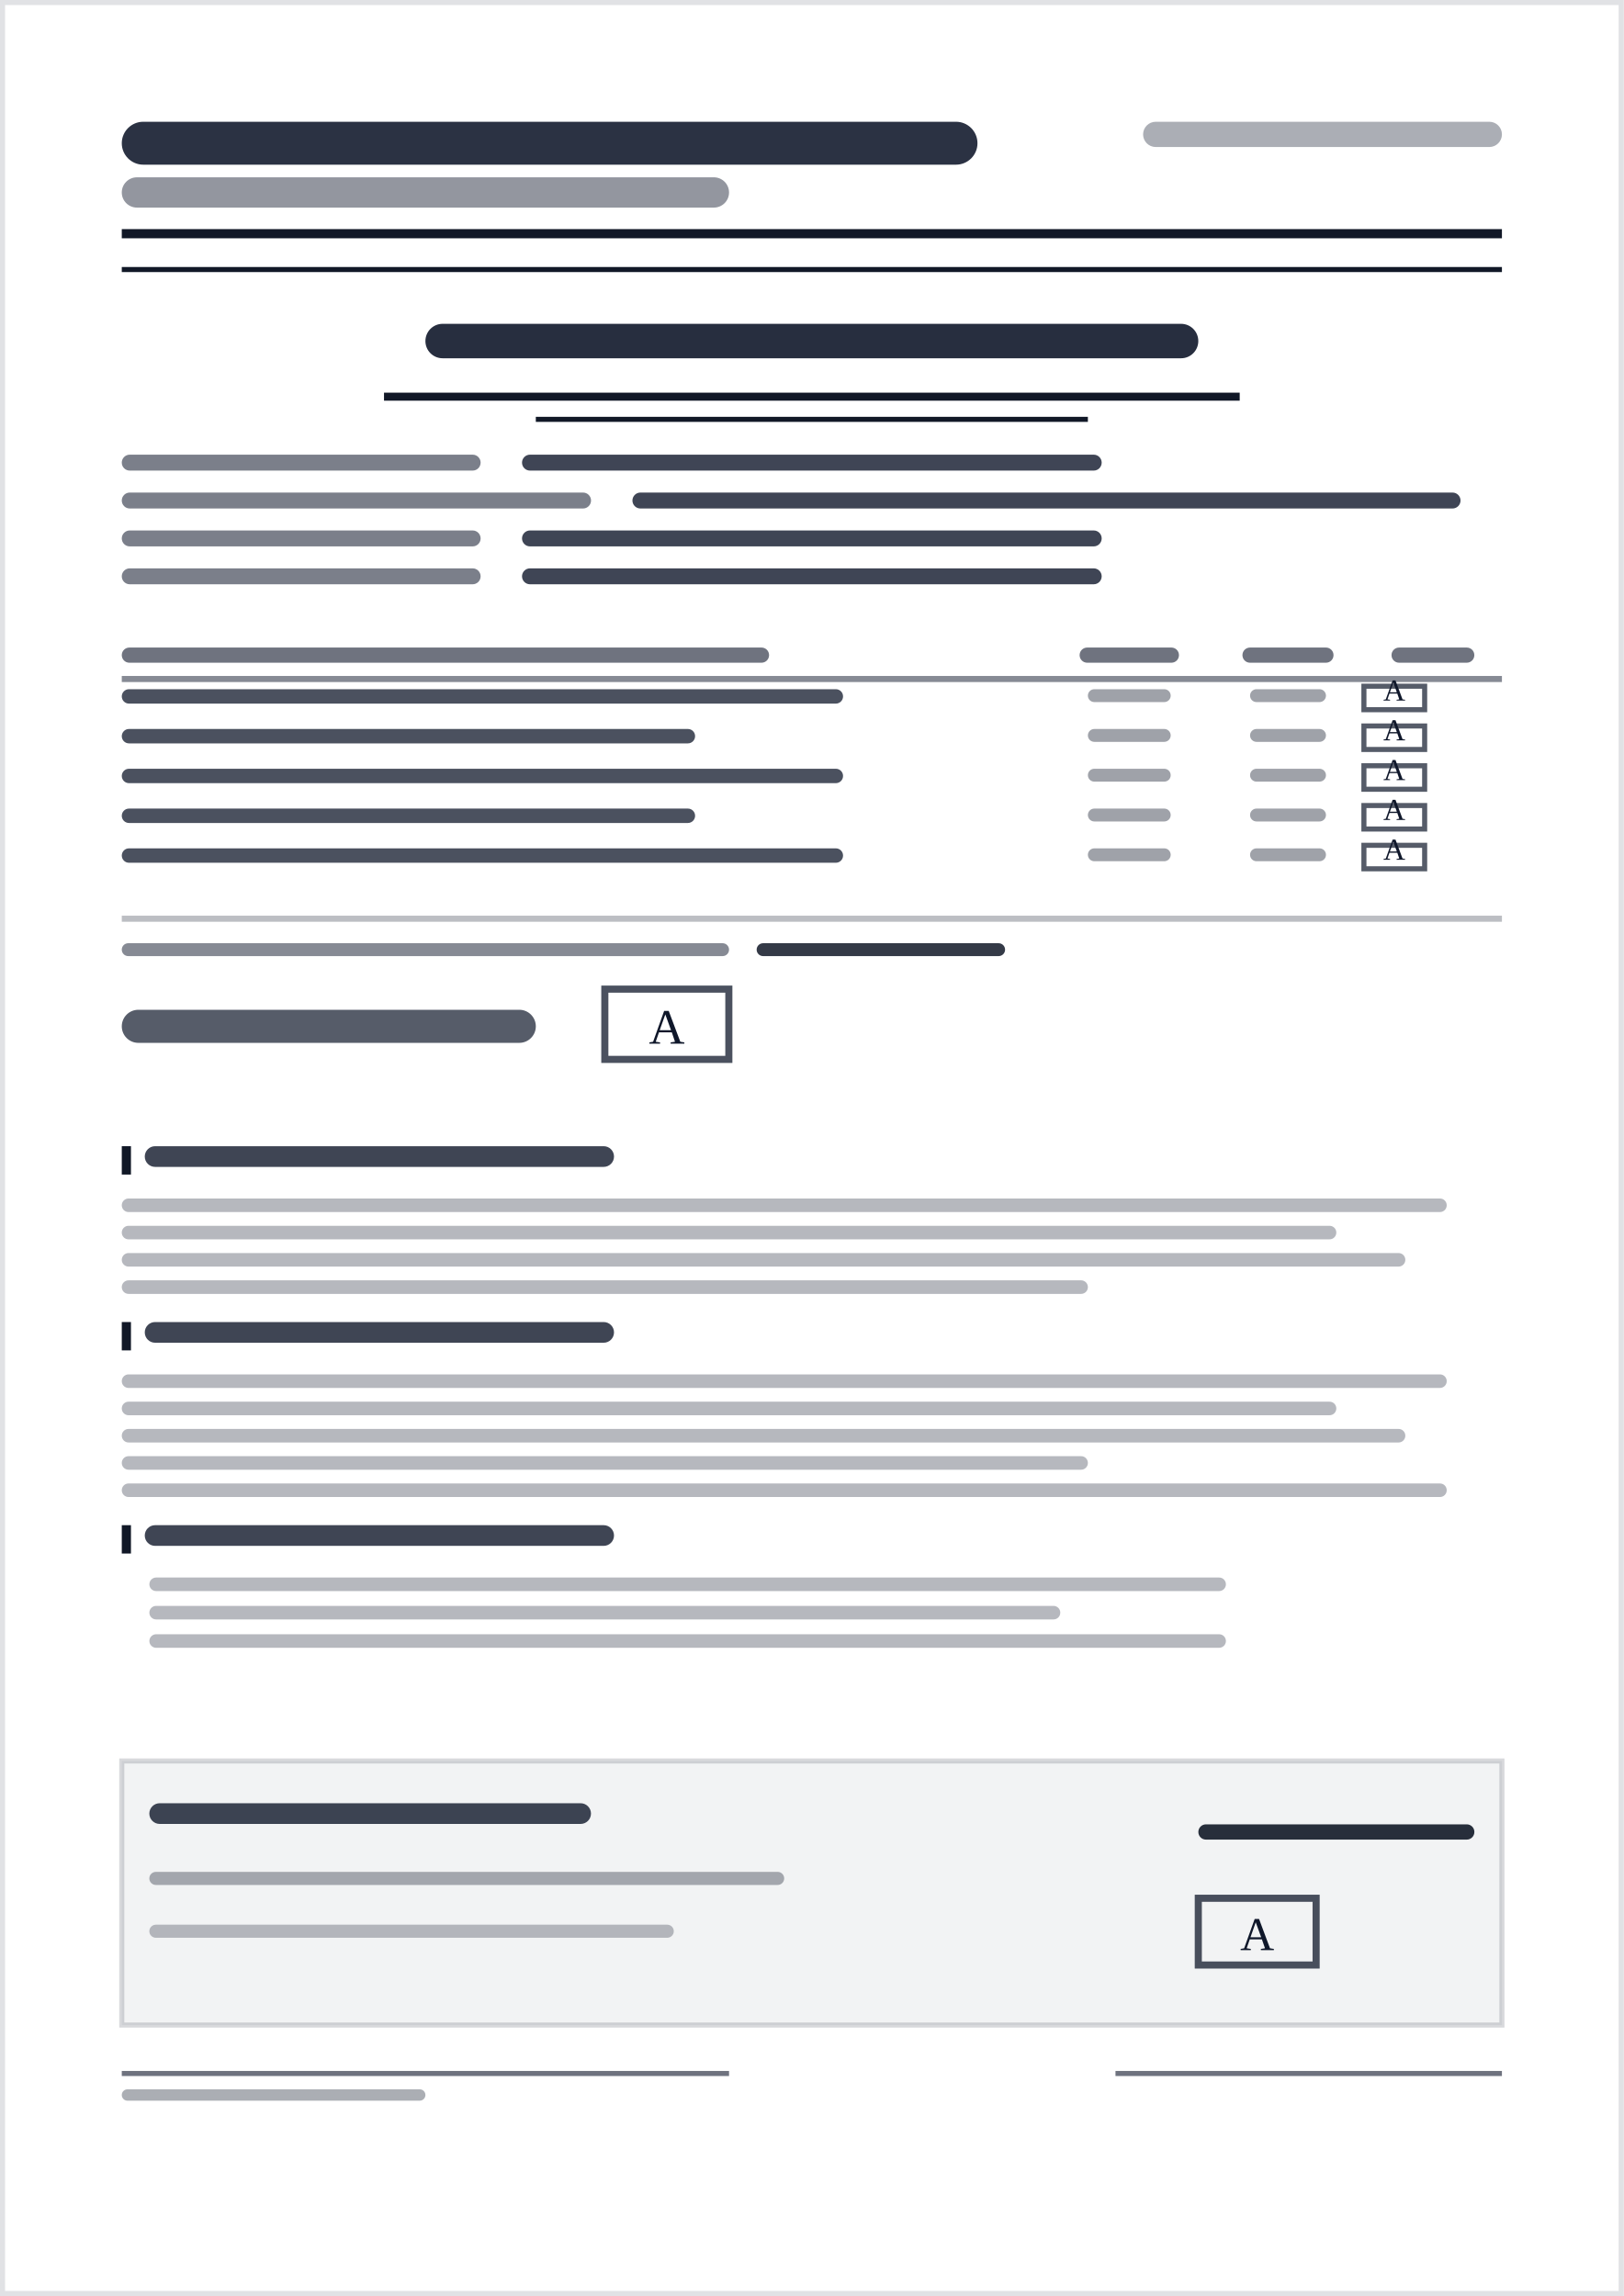
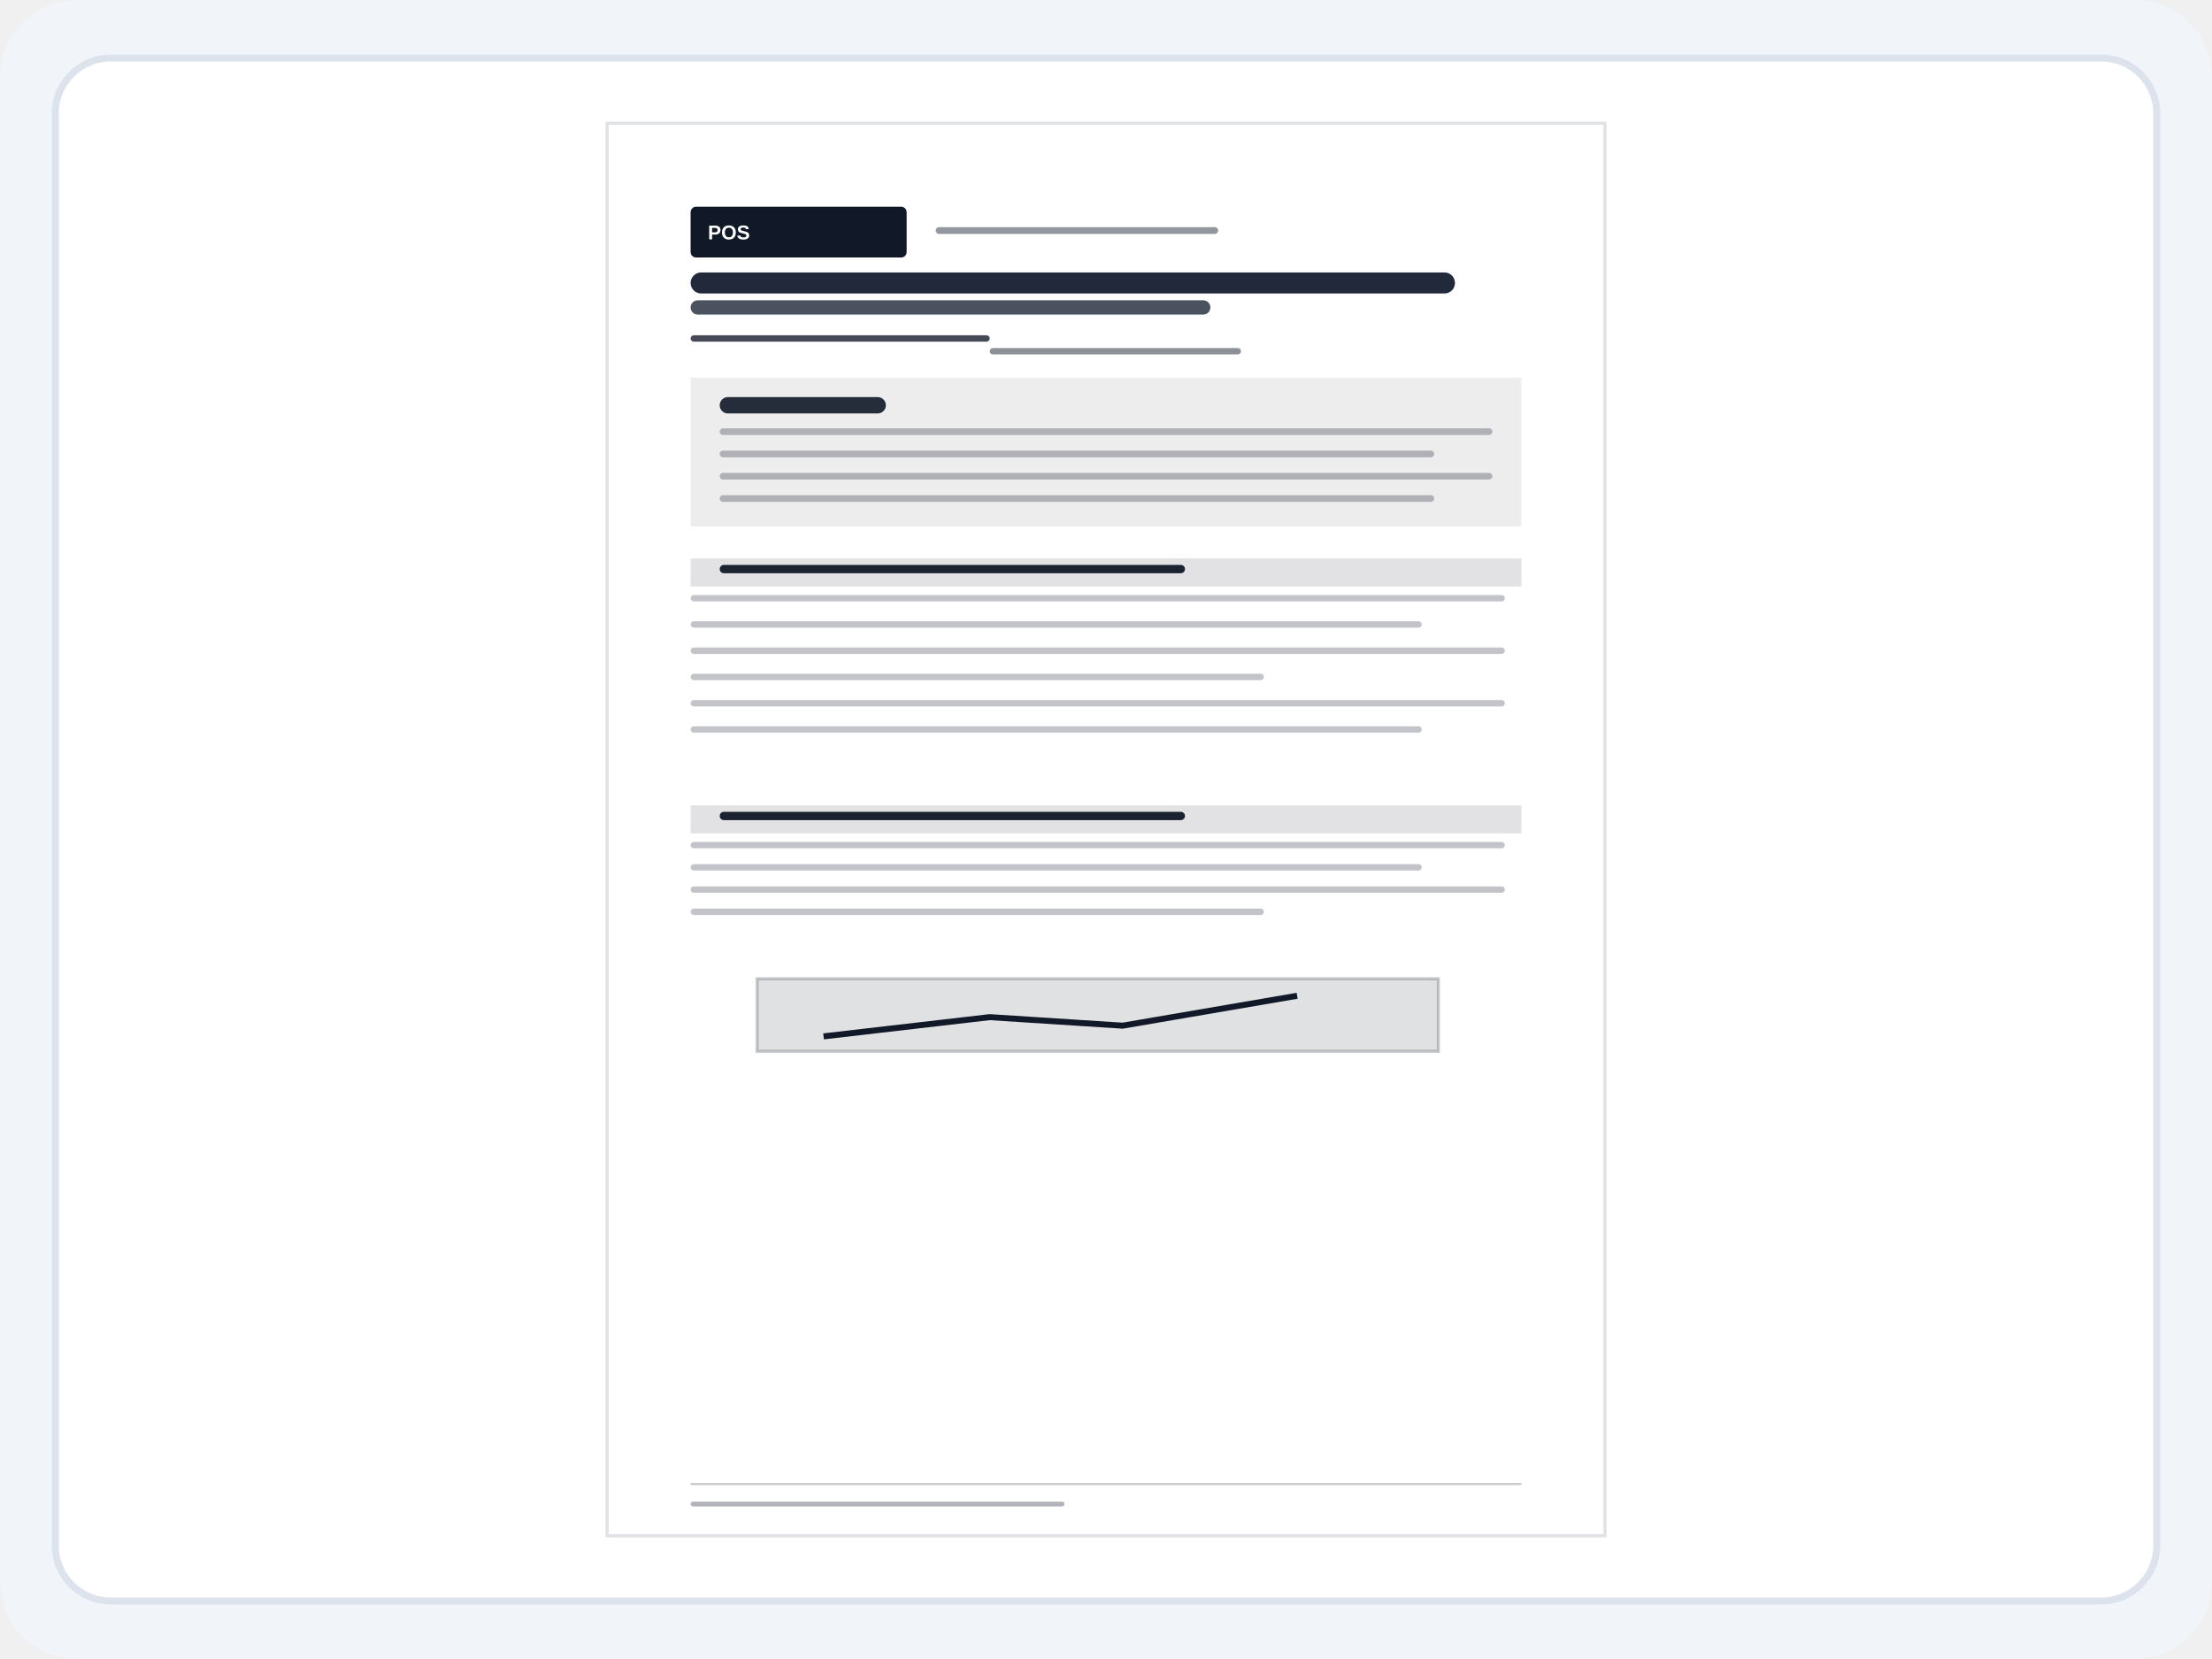
- <svg xmlns="http://www.w3.org/2000/svg" width="320" height="452.57" viewBox="0 0 320 452.57" role="img" aria-label="pos-proceedings template preview">
-   <rect width="320" height="452.57" fill="#FFFFFF" />
-   <rect x="0.5" y="0.5" width="319" height="451.57" fill="none" stroke="#0F172A1f" />
-   <rect x="24" y="24" width="168.64" height="8.46" rx="4.23" fill="#0F172A" opacity="0.88" />
-   <rect x="24" y="34.95" width="119.68" height="5.97" rx="2.99" fill="#0F172A" opacity="0.45" />
-   <rect x="225.28" y="24" width="70.72" height="4.98" rx="2.49" fill="#0F172A" opacity="0.35" />
-   <rect x="24" y="45.16" width="272" height="1.81" fill="#111827" />
-   <rect x="24" y="52.63" width="272" height="1" fill="#111827" />
-   <rect x="83.84" y="63.83" width="152.32" height="6.79" rx="3.39" fill="#0F172A" opacity="0.9" />
-   <rect x="75.68" y="77.4" width="168.64" height="1.58" fill="#111827" />
-   <rect x="105.6" y="82.16" width="108.8" height="1" fill="#111827" />
-   <rect x="24" y="89.62" width="70.72" height="3.14" rx="1.57" fill="#0F172A8c" opacity="1" />
-   <rect x="102.88" y="89.62" width="114.24" height="3.14" rx="1.57" fill="#0F172A" opacity="0.8" />
-   <rect x="24" y="97.09" width="92.48" height="3.14" rx="1.57" fill="#0F172A8c" opacity="1" />
-   <rect x="124.64" y="97.09" width="163.2" height="3.14" rx="1.57" fill="#0F172A" opacity="0.8" />
-   <rect x="24" y="104.56" width="70.72" height="3.14" rx="1.57" fill="#0F172A8c" opacity="1" />
-   <rect x="102.88" y="104.56" width="114.24" height="3.14" rx="1.57" fill="#0F172A" opacity="0.8" />
-   <rect x="24" y="112.03" width="70.72" height="3.14" rx="1.57" fill="#0F172A8c" opacity="1" />
-   <rect x="102.88" y="112.03" width="114.24" height="3.14" rx="1.57" fill="#0F172A" opacity="0.8" />
-   <rect x="24" y="127.64" width="127.57" height="2.99" rx="1.49" fill="#0F172A99" opacity="1" />
-   <rect x="212.77" y="127.64" width="19.58" height="2.99" rx="1.49" fill="#0F172A99" opacity="1" />
-   <rect x="244.86" y="127.64" width="17.95" height="2.99" rx="1.49" fill="#0F172A99" opacity="1" />
-   <rect x="274.24" y="127.64" width="16.32" height="2.99" rx="1.49" fill="#0F172A99" opacity="1" />
-   <rect x="24" y="133.24" width="272" height="1.2" fill="#0F172A80" />
-   <rect x="24" y="135.85" width="142.15" height="2.84" rx="1.42" fill="#0F172Abf" opacity="1" />
-   <rect x="214.4" y="135.85" width="16.32" height="2.54" rx="1.27" fill="#0F172A66" opacity="1" />
-   <rect x="246.36" y="135.85" width="14.96" height="2.54" rx="1.27" fill="#0F172A66" opacity="1" />
-   <rect x="268.8" y="135.26" width="11.97" height="4.63" fill="none" stroke="#0F172Ab3" stroke-width="1" />
-   <text x="274.78" y="138.09" font-size="6" text-anchor="middle" font-family="Times New Roman, serif" fill="#0F172A">A</text>
-   <rect x="24" y="143.69" width="112.99" height="2.84" rx="1.42" fill="#0F172Abf" opacity="1" />
-   <rect x="214.4" y="143.69" width="16.32" height="2.54" rx="1.27" fill="#0F172A66" opacity="1" />
-   <rect x="246.36" y="143.69" width="14.96" height="2.54" rx="1.27" fill="#0F172A66" opacity="1" />
-   <rect x="268.8" y="143.1" width="11.97" height="4.63" fill="none" stroke="#0F172Ab3" stroke-width="1" />
-   <text x="274.78" y="145.93" font-size="6" text-anchor="middle" font-family="Times New Roman, serif" fill="#0F172A">A</text>
-   <rect x="24" y="151.53" width="142.15" height="2.84" rx="1.42" fill="#0F172Abf" opacity="1" />
-   <rect x="214.4" y="151.53" width="16.32" height="2.54" rx="1.27" fill="#0F172A66" opacity="1" />
-   <rect x="246.36" y="151.53" width="14.96" height="2.54" rx="1.27" fill="#0F172A66" opacity="1" />
-   <rect x="268.8" y="150.94" width="11.97" height="4.63" fill="none" stroke="#0F172Ab3" stroke-width="1" />
-   <text x="274.78" y="153.77" font-size="6" text-anchor="middle" font-family="Times New Roman, serif" fill="#0F172A">A</text>
-   <rect x="24" y="159.38" width="112.99" height="2.84" rx="1.42" fill="#0F172Abf" opacity="1" />
-   <rect x="214.4" y="159.38" width="16.32" height="2.54" rx="1.27" fill="#0F172A66" opacity="1" />
-   <rect x="246.36" y="159.38" width="14.96" height="2.54" rx="1.27" fill="#0F172A66" opacity="1" />
-   <rect x="268.8" y="158.78" width="11.97" height="4.63" fill="none" stroke="#0F172Ab3" stroke-width="1" />
-   <text x="274.78" y="161.62" font-size="6" text-anchor="middle" font-family="Times New Roman, serif" fill="#0F172A">A</text>
-   <rect x="24" y="167.22" width="142.15" height="2.84" rx="1.42" fill="#0F172Abf" opacity="1" />
-   <rect x="214.4" y="167.22" width="16.32" height="2.54" rx="1.27" fill="#0F172A66" opacity="1" />
-   <rect x="246.36" y="167.22" width="14.96" height="2.54" rx="1.27" fill="#0F172A66" opacity="1" />
-   <rect x="268.8" y="166.62" width="11.97" height="4.63" fill="none" stroke="#0F172Ab3" stroke-width="1" />
-   <text x="274.78" y="169.46" font-size="6" text-anchor="middle" font-family="Times New Roman, serif" fill="#0F172A">A</text>
-   <rect x="24" y="180.49" width="272" height="1.2" fill="#0F172A47" />
-   <rect x="24" y="185.92" width="119.68" height="2.54" rx="1.27" fill="#0F172A80" opacity="1" />
-   <rect x="149.12" y="185.92" width="48.96" height="2.54" rx="1.27" fill="#111827" opacity="0.85" />
-   <rect x="24" y="199.04" width="81.6" height="6.52" rx="3.26" fill="#0F172Ab3" opacity="1" />
-   <rect x="119.2" y="194.97" width="24.44" height="13.85" fill="none" stroke="#0F172Abf" stroke-width="1.4" />
-   <text x="131.42" y="205.72" font-size="9.78" text-anchor="middle" font-family="Times New Roman, serif" fill="#0F172A">A</text>
-   <rect x="24" y="225.93" width="1.81" height="5.59" fill="#111827" />
-   <rect x="28.53" y="225.93" width="92.48" height="4.08" rx="2.04" fill="#0F172Acc" opacity="1" />
-   <rect x="24" y="236.24" width="261.12" height="2.67" rx="1.33" fill="#0F172A4d" opacity="1" />
-   <rect x="24" y="241.62" width="239.36" height="2.67" rx="1.33" fill="#0F172A4d" opacity="1" />
-   <rect x="24" y="246.99" width="252.96" height="2.67" rx="1.33" fill="#0F172A4d" opacity="1" />
-   <rect x="24" y="252.37" width="190.4" height="2.67" rx="1.33" fill="#0F172A4d" opacity="1" />
-   <rect x="24" y="260.59" width="1.81" height="5.59" fill="#111827" />
-   <rect x="28.53" y="260.59" width="92.48" height="4.08" rx="2.04" fill="#0F172Acc" opacity="1" />
-   <rect x="24" y="270.91" width="261.12" height="2.67" rx="1.33" fill="#0F172A4d" opacity="1" />
-   <rect x="24" y="276.29" width="239.36" height="2.67" rx="1.33" fill="#0F172A4d" opacity="1" />
-   <rect x="24" y="281.66" width="252.96" height="2.67" rx="1.33" fill="#0F172A4d" opacity="1" />
-   <rect x="24" y="287.03" width="190.4" height="2.67" rx="1.33" fill="#0F172A4d" opacity="1" />
-   <rect x="24" y="292.41" width="261.12" height="2.67" rx="1.33" fill="#0F172A4d" opacity="1" />
-   <rect x="24" y="300.63" width="1.81" height="5.59" fill="#111827" />
-   <rect x="28.53" y="300.63" width="92.48" height="4.08" rx="2.04" fill="#0F172Acc" opacity="1" />
-   <rect x="29.44" y="310.95" width="212.16" height="2.67" rx="1.33" fill="#0F172A4d" opacity="1" />
-   <rect x="29.44" y="316.54" width="179.52" height="2.67" rx="1.33" fill="#0F172A4d" opacity="1" />
-   <rect x="29.44" y="322.13" width="212.16" height="2.67" rx="1.33" fill="#0F172A4d" opacity="1" />
-   <rect x="24" y="347.11" width="272" height="52.05" fill="#0F172A0d" stroke="#0F172A29" />
-   <rect x="29.43" y="355.44" width="87.04" height="4.08" rx="2.04" fill="#0F172Acc" opacity="1" />
-   <rect x="29.43" y="368.97" width="125.12" height="2.58" rx="1.29" fill="#0F172A59" opacity="1" />
-   <rect x="29.43" y="379.38" width="103.36" height="2.58" rx="1.29" fill="#0F172A47" opacity="1" />
-   <rect x="236.17" y="359.6" width="54.4" height="3.01" rx="1.5" fill="#111827" opacity="0.9" />
-   <rect x="236.16" y="374.17" width="23.22" height="13.16" fill="none" stroke="#0F172Abf" stroke-width="1.4" />
-   <text x="247.77" y="384.39" font-size="9.29" text-anchor="middle" font-family="Times New Roman, serif" fill="#0F172A">A</text>
-   <rect x="24" y="408.21" width="119.68" height="1" fill="#0F172A99" />
-   <rect x="219.84" y="408.21" width="76.16" height="1" fill="#0F172A99" />
-   <rect x="24" y="411.83" width="59.84" height="2.24" rx="1.12" fill="#0F172A59" opacity="1" />
+ <svg xmlns="http://www.w3.org/2000/svg" width="320" height="240" viewBox="0 0 320 240" role="img" aria-label="PoS Proceedings template preview" data-template-id="pos-proceedings">
+   <rect width="320" height="240" rx="11.2" fill="#F1F4F8" />
+   <rect x="8" y="8.4" width="304" height="223.2" rx="8" fill="#FFFFFF" stroke="#DCE3EC" />
+   <svg x="87.6" y="17.6" width="144.81" height="204.8" viewBox="0 0 320 452.57" preserveAspectRatio="none" aria-hidden="true">
+     <rect width="320" height="452.57" fill="#FFFFFF" />
+     <rect x="0.5" y="0.5" width="319" height="451.57" fill="none" stroke="#0F172A1f" />
+     <rect x="27.2" y="27.2" width="69.06" height="16.22" rx="1.74" fill="#111827" />
+     <text x="32.72" y="37.63" font-size="6.37" font-family="Arial, sans-serif" font-weight="700" fill="#FFFFFF">POS</text>
+     <rect x="105.55" y="33.72" width="90.3" height="2.17" rx="1.09" fill="#0F172A73" opacity="1" />
+     <rect x="27.2" y="48.2" width="244.35" height="6.73" rx="3.37" fill="#0F172A" opacity="0.92" />
+     <rect x="27.2" y="57.11" width="166.16" height="4.56" rx="2.28" fill="#0F172A" opacity="0.75" />
+     <rect x="27.2" y="68.29" width="95.62" height="2.04" rx="1.02" fill="#111827c7" opacity="1" />
+     <rect x="122.82" y="72.37" width="80.32" height="2.04" rx="1.02" fill="#1118277a" opacity="1" />
+     <rect x="27.2" y="81.87" width="265.6" height="47.52" fill="#11182713" />
+     <rect x="36.5" y="88.05" width="53.12" height="5.23" rx="2.61" fill="#111827" opacity="0.9" />
+     <rect x="36.5" y="98.03" width="247.01" height="2.14" rx="1.07" fill="#0F172A47" opacity="1" />
+     <rect x="36.5" y="105.16" width="228.42" height="2.14" rx="1.07" fill="#0F172A47" opacity="1" />
+     <rect x="36.5" y="112.28" width="247.01" height="2.14" rx="1.07" fill="#0F172A47" opacity="1" />
+     <rect x="36.5" y="119.41" width="228.42" height="2.14" rx="1.07" fill="#0F172A47" opacity="1" />
+     <rect x="27.2" y="139.64" width="265.6" height="8.96" fill="#1118271f" />
+     <rect x="36.5" y="141.7" width="148.74" height="2.66" rx="1.33" fill="#111827" opacity="0.95" />
+     <rect x="27.2" y="151.33" width="260.29" height="2.04" rx="1.02" fill="#0F172A40" opacity="1" />
+     <rect x="27.2" y="159.72" width="233.73" height="2.04" rx="1.02" fill="#0F172A40" opacity="1" />
+     <rect x="27.2" y="168.11" width="260.29" height="2.04" rx="1.02" fill="#0F172A40" opacity="1" />
+     <rect x="27.2" y="176.5" width="183.26" height="2.04" rx="1.02" fill="#0F172A40" opacity="1" />
+     <rect x="27.2" y="184.9" width="260.29" height="2.04" rx="1.02" fill="#0F172A40" opacity="1" />
+     <rect x="27.2" y="193.29" width="233.73" height="2.04" rx="1.02" fill="#0F172A40" opacity="1" />
+     <rect x="27.2" y="218.57" width="265.6" height="8.96" fill="#1118271f" />
+     <rect x="36.5" y="220.63" width="148.74" height="2.66" rx="1.33" fill="#111827" opacity="0.95" />
+     <rect x="27.2" y="230.26" width="260.29" height="2.04" rx="1.02" fill="#0F172A40" opacity="1" />
+     <rect x="27.2" y="237.36" width="233.73" height="2.04" rx="1.02" fill="#0F172A40" opacity="1" />
+     <rect x="27.2" y="244.47" width="260.29" height="2.04" rx="1.02" fill="#0F172A40" opacity="1" />
+     <rect x="27.2" y="251.57" width="183.26" height="2.04" rx="1.02" fill="#0F172A40" opacity="1" />
+     <rect x="48.45" y="273.98" width="217.79" height="23.22" fill="#11182721" stroke="#11182738" />
+     <path d="M69.7 292.42 L122.82 286.27 L165.31 289 L221.09 279.44" fill="none" stroke="#111827" stroke-width="1.92" />
+     <rect x="27.2" y="435.16" width="265.6" height="0.72" fill="#0F172A38" />
+     <rect x="27.2" y="441.15" width="119.52" height="1.54" rx="0.77" fill="#0F172A52" opacity="1" />
+   </svg>
</svg>
